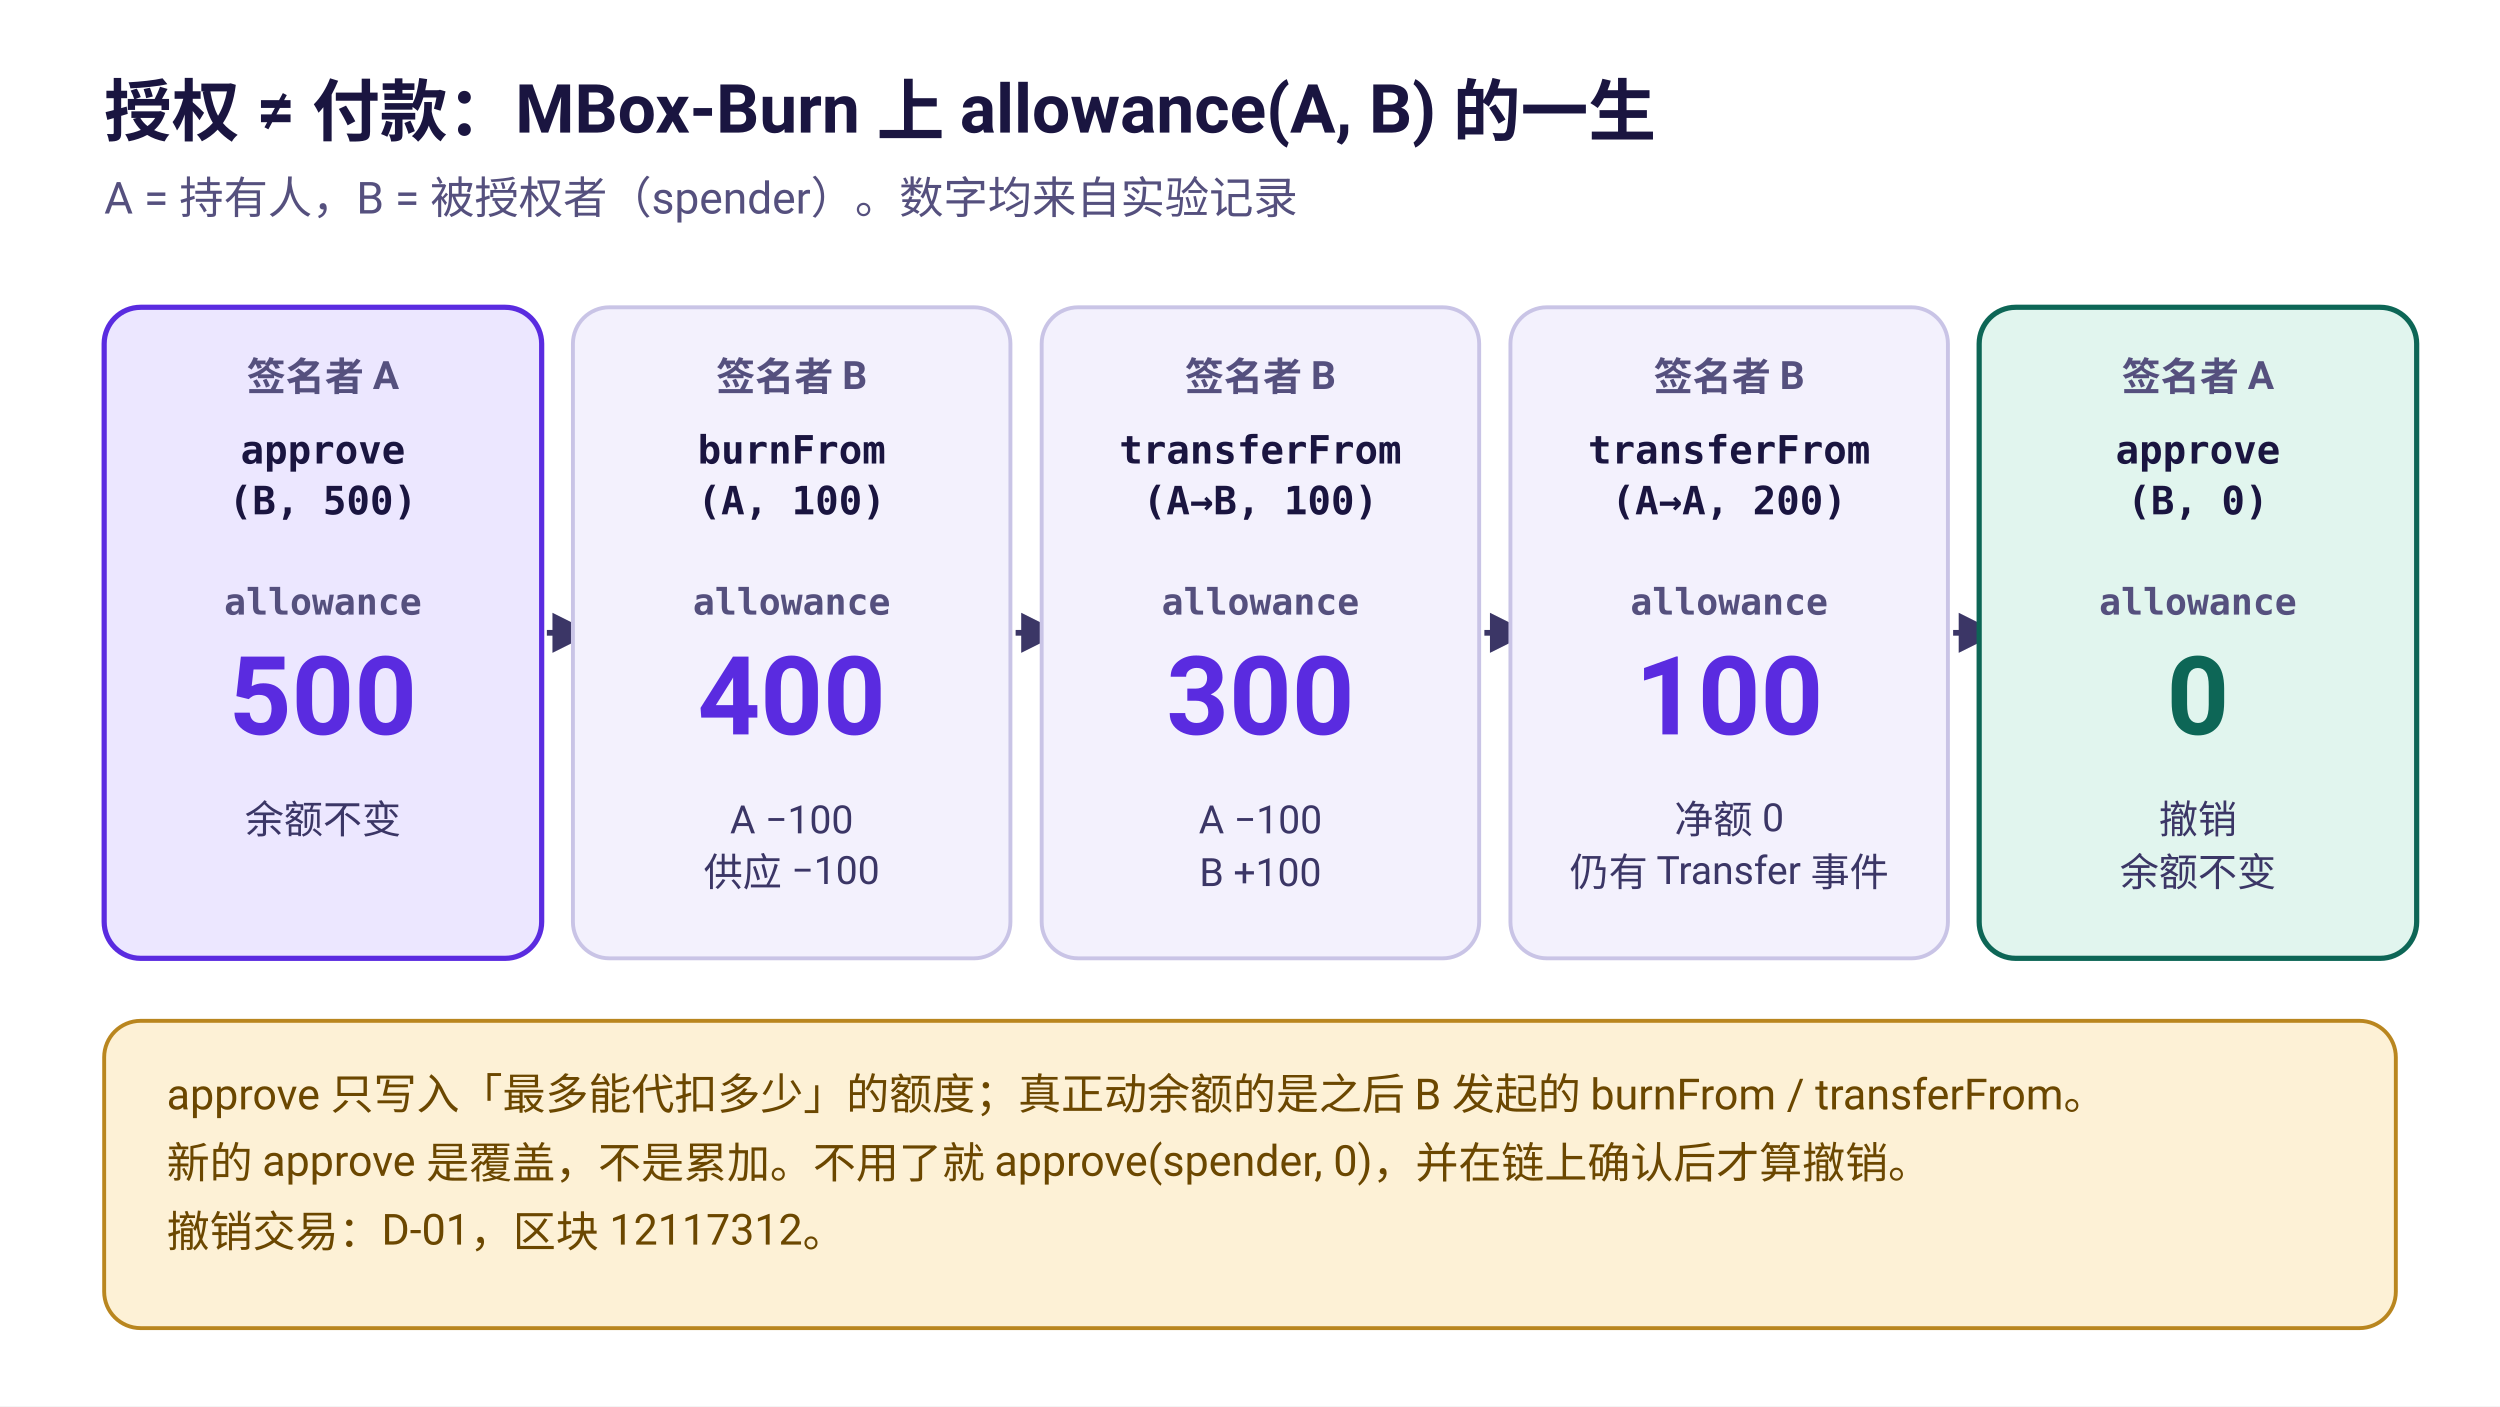
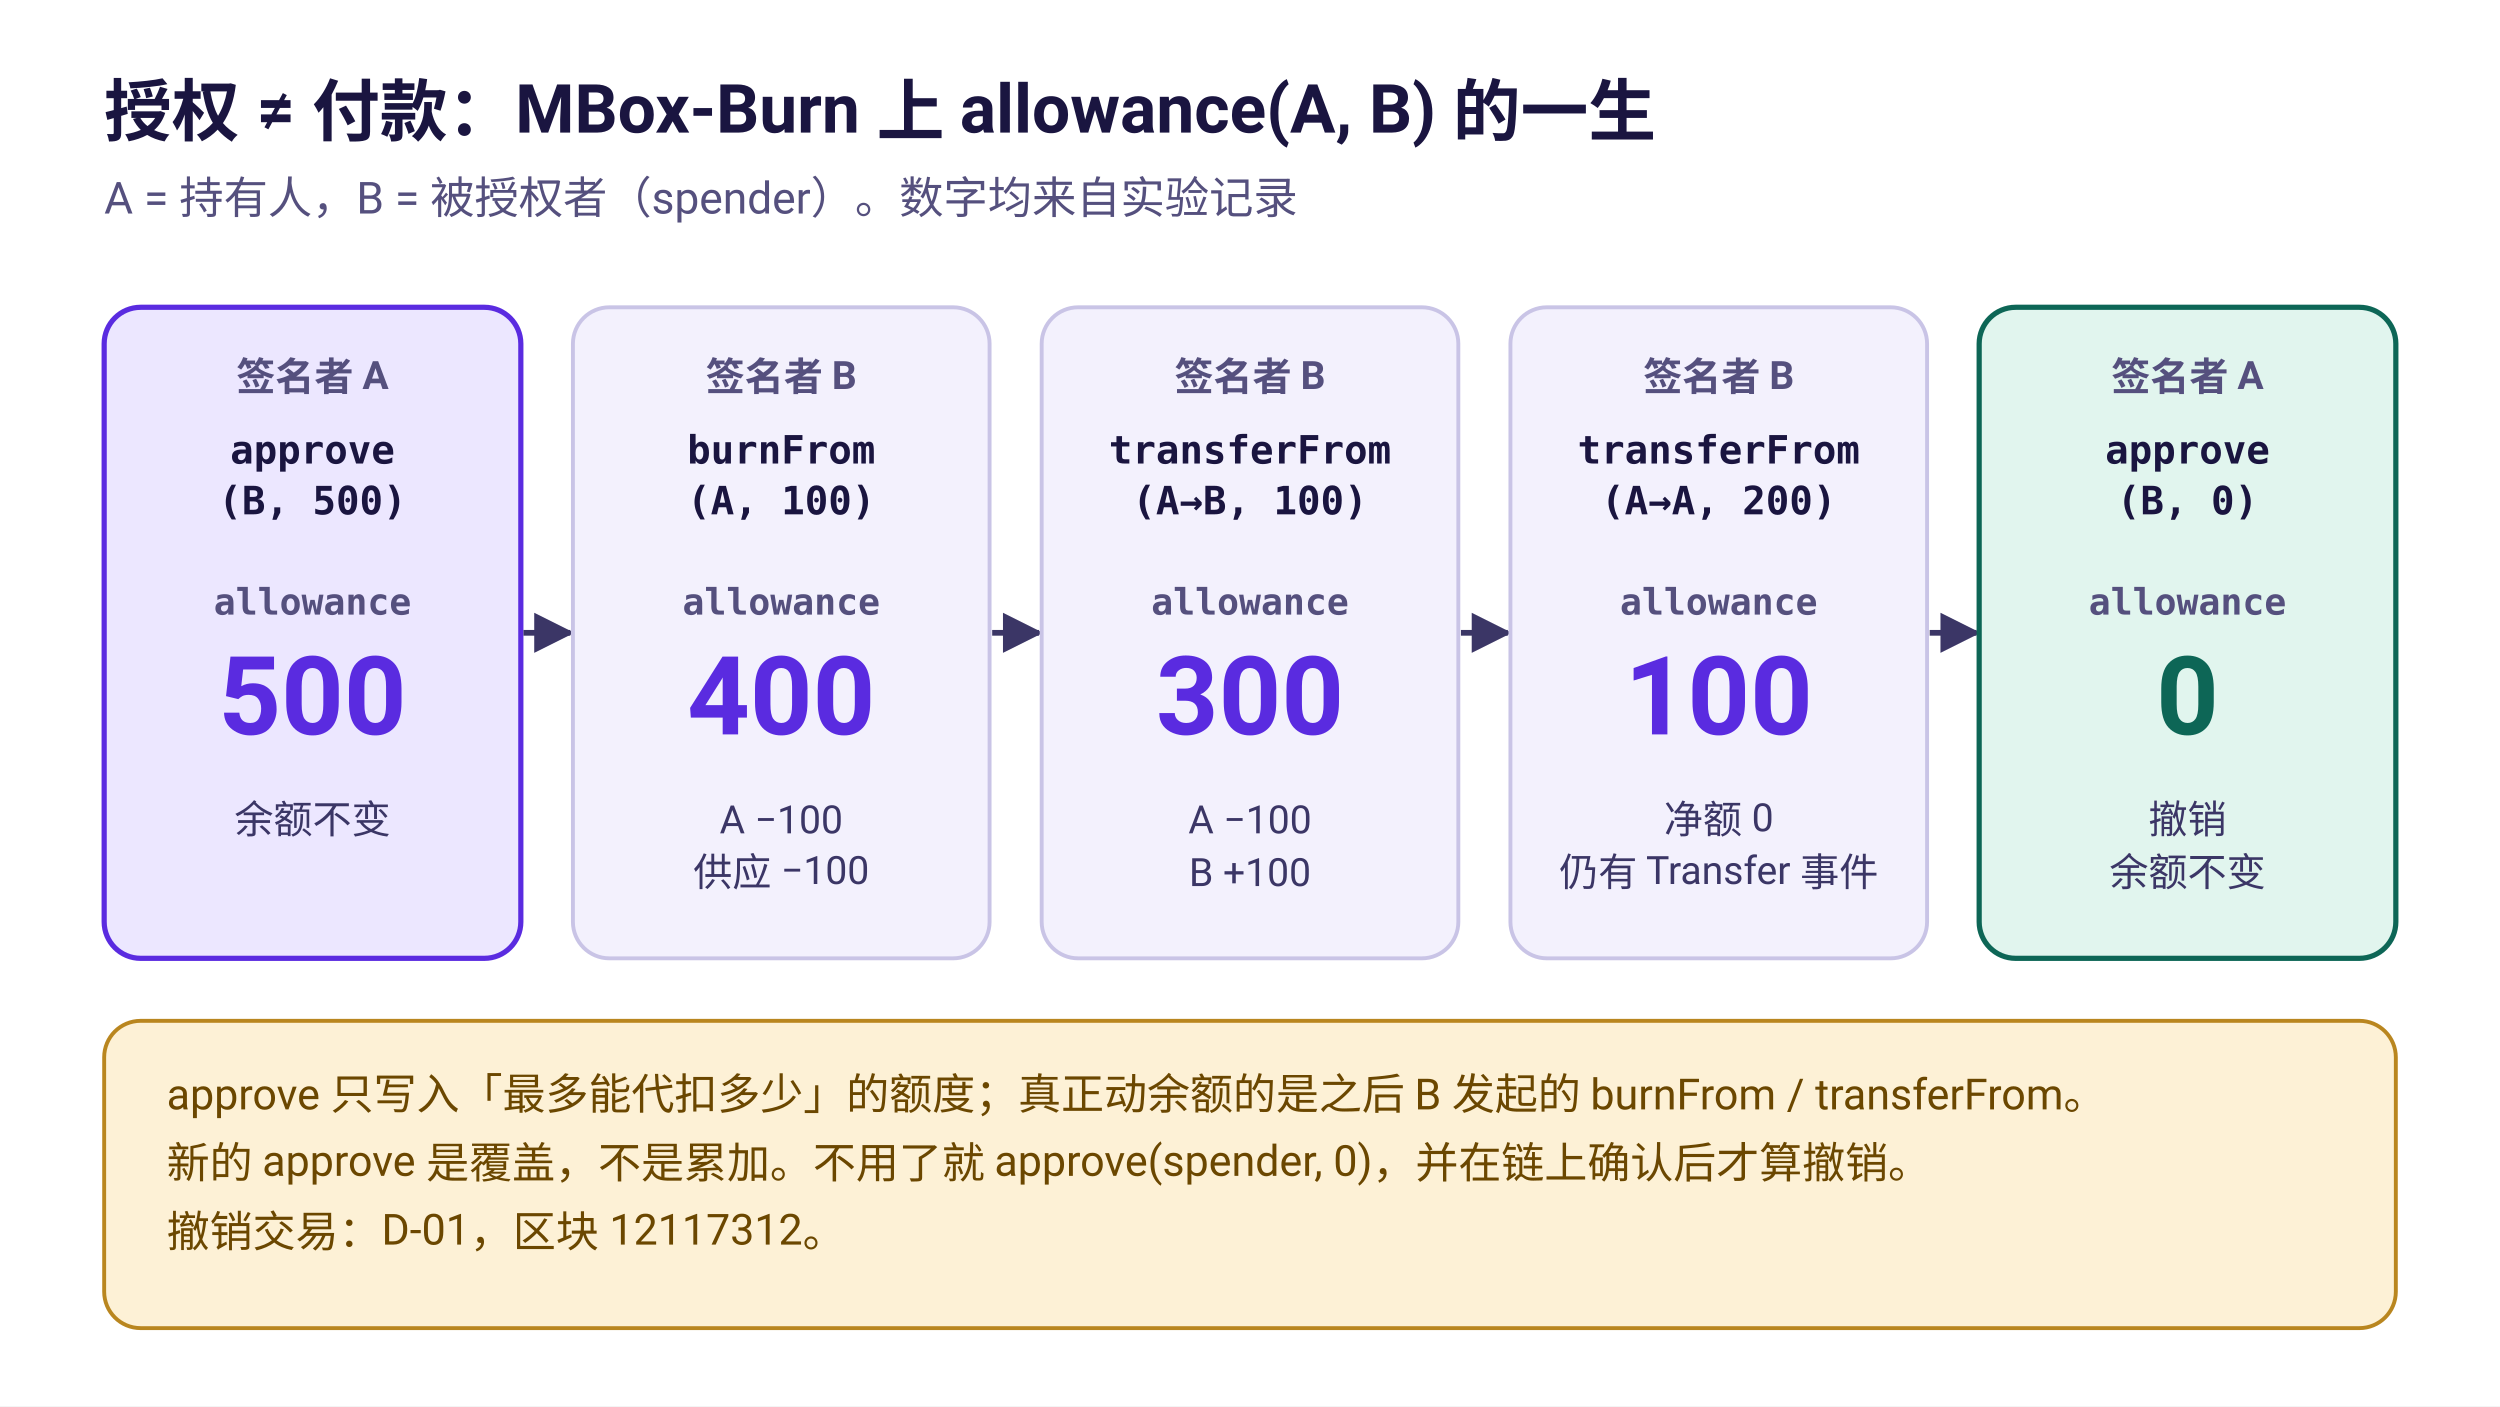
<svg xmlns="http://www.w3.org/2000/svg" viewBox="0 0 960 540" width="960" height="540" role="img" aria-labelledby="t d" lang="zh-CN">
  <defs>
    <marker id="a-ink" viewBox="0 0 10 10" refX="9" refY="5" markerWidth="7" markerHeight="7" orient="auto-start-reverse">
      <path d="M0 0L10 5L0 10z" fill="#3b3666" />
    </marker>
    <marker id="a-brand" viewBox="0 0 10 10" refX="9" refY="5" markerWidth="7" markerHeight="7" orient="auto-start-reverse">
      <path d="M0 0L10 5L0 10z" fill="#5a2be0" />
    </marker>
    <marker id="a-teal" viewBox="0 0 10 10" refX="9" refY="5" markerWidth="7" markerHeight="7" orient="auto-start-reverse">
      <path d="M0 0L10 5L0 10z" fill="#0d6656" />
    </marker>
    <marker id="a-grey" viewBox="0 0 10 10" refX="9" refY="5" markerWidth="7" markerHeight="7" orient="auto-start-reverse">
      <path d="M0 0L10 5L0 10z" fill="#77729f" />
    </marker>
  </defs>
  <rect width="960" height="540" fill="#ffffff" />
  <text x="40" y="52" font-family="system-ui, -apple-system, 'Segoe UI', Roboto, 'PingFang SC', 'Hiragino Sans GB', 'Noto Sans CJK SC', 'Noto Sans SC', 'Microsoft YaHei', Arial, sans-serif" font-size="26" font-weight="700" fill="#1a1540" text-anchor="start">授权 ≠ 付款：MBox-Burn 上 allowance(A, B) 的一生</text>
  <text x="40" y="82" font-family="system-ui, -apple-system, 'Segoe UI', Roboto, 'PingFang SC', 'Hiragino Sans GB', 'Noto Sans CJK SC', 'Noto Sans SC', 'Microsoft YaHei', Arial, sans-serif" font-size="17" font-weight="400" fill="#55507e" text-anchor="start">A = 持有人，B = 被授权者（spender）。数字均来自实验记录</text>
-   <rect x="40" y="118" width="168" height="250" rx="14" fill="#ece7ff" stroke="#5a2be0" stroke-width="2" />
-   <text x="124" y="150" font-family="system-ui, -apple-system, 'Segoe UI', Roboto, 'PingFang SC', 'Hiragino Sans GB', 'Noto Sans CJK SC', 'Noto Sans SC', 'Microsoft YaHei', Arial, sans-serif" font-size="15" font-weight="600" fill="#55507e" text-anchor="middle">签名者 A</text>
-   <text x="124" y="178.0" font-family="ui-monospace, 'SFMono-Regular', Menlo, Consolas, monospace" font-size="15" font-weight="700" fill="#1a1540" text-anchor="middle">approve</text>
-   <text x="124" y="197.5" font-family="ui-monospace, 'SFMono-Regular', Menlo, Consolas, monospace" font-size="15" font-weight="700" fill="#1a1540" text-anchor="middle">(B, 500)</text>
-   <text x="124" y="236" font-family="ui-monospace, 'SFMono-Regular', Menlo, Consolas, monospace" font-size="14" font-weight="600" fill="#55507e" text-anchor="middle">allowance</text>
-   <text x="124" y="282" font-family="system-ui, -apple-system, 'Segoe UI', Roboto, 'PingFang SC', 'Hiragino Sans GB', 'Noto Sans CJK SC', 'Noto Sans SC', 'Microsoft YaHei', Arial, sans-serif" font-size="42" font-weight="700" fill="#5a2be0" text-anchor="middle">500</text>
-   <text x="124" y="320.0" font-family="system-ui, -apple-system, 'Segoe UI', Roboto, 'PingFang SC', 'Hiragino Sans GB', 'Noto Sans CJK SC', 'Noto Sans SC', 'Microsoft YaHei', Arial, sans-serif" font-size="15" font-weight="400" fill="#3b3666" text-anchor="middle">余额不变</text>
-   <line x1="210" y1="243" x2="226" y2="243" stroke="#3b3666" stroke-width="2.2" marker-end="url(#a-ink)" />
-   <rect x="220" y="118" width="168" height="250" rx="14" fill="#f3f1fd" stroke="#c9c4e6" stroke-width="1.5" />
-   <text x="304" y="150" font-family="system-ui, -apple-system, 'Segoe UI', Roboto, 'PingFang SC', 'Hiragino Sans GB', 'Noto Sans CJK SC', 'Noto Sans SC', 'Microsoft YaHei', Arial, sans-serif" font-size="15" font-weight="600" fill="#55507e" text-anchor="middle">签名者 B</text>
-   <text x="304" y="178.0" font-family="ui-monospace, 'SFMono-Regular', Menlo, Consolas, monospace" font-size="15" font-weight="700" fill="#1a1540" text-anchor="middle">burnFrom</text>
-   <text x="304" y="197.5" font-family="ui-monospace, 'SFMono-Regular', Menlo, Consolas, monospace" font-size="15" font-weight="700" fill="#1a1540" text-anchor="middle">(A, 100)</text>
-   <text x="304" y="236" font-family="ui-monospace, 'SFMono-Regular', Menlo, Consolas, monospace" font-size="14" font-weight="600" fill="#55507e" text-anchor="middle">allowance</text>
-   <text x="304" y="282" font-family="system-ui, -apple-system, 'Segoe UI', Roboto, 'PingFang SC', 'Hiragino Sans GB', 'Noto Sans CJK SC', 'Noto Sans SC', 'Microsoft YaHei', Arial, sans-serif" font-size="42" font-weight="700" fill="#5a2be0" text-anchor="middle">400</text>
-   <text x="304" y="320.0" font-family="system-ui, -apple-system, 'Segoe UI', Roboto, 'PingFang SC', 'Hiragino Sans GB', 'Noto Sans CJK SC', 'Noto Sans SC', 'Microsoft YaHei', Arial, sans-serif" font-size="15" font-weight="400" fill="#3b3666" text-anchor="middle">A −100</text>
-   <text x="304" y="340.25" font-family="system-ui, -apple-system, 'Segoe UI', Roboto, 'PingFang SC', 'Hiragino Sans GB', 'Noto Sans CJK SC', 'Noto Sans SC', 'Microsoft YaHei', Arial, sans-serif" font-size="15" font-weight="400" fill="#3b3666" text-anchor="middle">供应 −100</text>
-   <line x1="390" y1="243" x2="406" y2="243" stroke="#3b3666" stroke-width="2.2" marker-end="url(#a-ink)" />
-   <rect x="400" y="118" width="168" height="250" rx="14" fill="#f3f1fd" stroke="#c9c4e6" stroke-width="1.5" />
-   <text x="484" y="150" font-family="system-ui, -apple-system, 'Segoe UI', Roboto, 'PingFang SC', 'Hiragino Sans GB', 'Noto Sans CJK SC', 'Noto Sans SC', 'Microsoft YaHei', Arial, sans-serif" font-size="15" font-weight="600" fill="#55507e" text-anchor="middle">签名者 B</text>
-   <text x="484" y="178.0" font-family="ui-monospace, 'SFMono-Regular', Menlo, Consolas, monospace" font-size="15" font-weight="700" fill="#1a1540" text-anchor="middle">transferFrom</text>
-   <text x="484" y="197.5" font-family="ui-monospace, 'SFMono-Regular', Menlo, Consolas, monospace" font-size="15" font-weight="700" fill="#1a1540" text-anchor="middle">(A→B, 100)</text>
-   <text x="484" y="236" font-family="ui-monospace, 'SFMono-Regular', Menlo, Consolas, monospace" font-size="14" font-weight="600" fill="#55507e" text-anchor="middle">allowance</text>
-   <text x="484" y="282" font-family="system-ui, -apple-system, 'Segoe UI', Roboto, 'PingFang SC', 'Hiragino Sans GB', 'Noto Sans CJK SC', 'Noto Sans SC', 'Microsoft YaHei', Arial, sans-serif" font-size="42" font-weight="700" fill="#5a2be0" text-anchor="middle">300</text>
-   <text x="484" y="320.0" font-family="system-ui, -apple-system, 'Segoe UI', Roboto, 'PingFang SC', 'Hiragino Sans GB', 'Noto Sans CJK SC', 'Noto Sans SC', 'Microsoft YaHei', Arial, sans-serif" font-size="15" font-weight="400" fill="#3b3666" text-anchor="middle">A −100</text>
-   <text x="484" y="340.25" font-family="system-ui, -apple-system, 'Segoe UI', Roboto, 'PingFang SC', 'Hiragino Sans GB', 'Noto Sans CJK SC', 'Noto Sans SC', 'Microsoft YaHei', Arial, sans-serif" font-size="15" font-weight="400" fill="#3b3666" text-anchor="middle">B +100</text>
-   <line x1="570" y1="243" x2="586" y2="243" stroke="#3b3666" stroke-width="2.2" marker-end="url(#a-ink)" />
-   <rect x="580" y="118" width="168" height="250" rx="14" fill="#f3f1fd" stroke="#c9c4e6" stroke-width="1.5" />
-   <text x="664" y="150" font-family="system-ui, -apple-system, 'Segoe UI', Roboto, 'PingFang SC', 'Hiragino Sans GB', 'Noto Sans CJK SC', 'Noto Sans SC', 'Microsoft YaHei', Arial, sans-serif" font-size="15" font-weight="600" fill="#55507e" text-anchor="middle">签名者 B</text>
-   <text x="664" y="178.0" font-family="ui-monospace, 'SFMono-Regular', Menlo, Consolas, monospace" font-size="15" font-weight="700" fill="#1a1540" text-anchor="middle">transferFrom</text>
-   <text x="664" y="197.5" font-family="ui-monospace, 'SFMono-Regular', Menlo, Consolas, monospace" font-size="15" font-weight="700" fill="#1a1540" text-anchor="middle">(A→A, 200)</text>
-   <text x="664" y="236" font-family="ui-monospace, 'SFMono-Regular', Menlo, Consolas, monospace" font-size="14" font-weight="600" fill="#55507e" text-anchor="middle">allowance</text>
-   <text x="664" y="282" font-family="system-ui, -apple-system, 'Segoe UI', Roboto, 'PingFang SC', 'Hiragino Sans GB', 'Noto Sans CJK SC', 'Noto Sans SC', 'Microsoft YaHei', Arial, sans-serif" font-size="42" font-weight="700" fill="#5a2be0" text-anchor="middle">100</text>
-   <text x="664" y="320.0" font-family="system-ui, -apple-system, 'Segoe UI', Roboto, 'PingFang SC', 'Hiragino Sans GB', 'Noto Sans CJK SC', 'Noto Sans SC', 'Microsoft YaHei', Arial, sans-serif" font-size="15" font-weight="400" fill="#3b3666" text-anchor="middle">净额 0</text>
-   <text x="664" y="340.25" font-family="system-ui, -apple-system, 'Segoe UI', Roboto, 'PingFang SC', 'Hiragino Sans GB', 'Noto Sans CJK SC', 'Noto Sans SC', 'Microsoft YaHei', Arial, sans-serif" font-size="15" font-weight="400" fill="#3b3666" text-anchor="middle">仍有 Transfer 事件</text>
-   <line x1="750" y1="243" x2="766" y2="243" stroke="#3b3666" stroke-width="2.2" marker-end="url(#a-ink)" />
-   <rect x="760" y="118" width="168" height="250" rx="14" fill="#e1f5ee" stroke="#0d6656" stroke-width="2" />
-   <text x="844" y="150" font-family="system-ui, -apple-system, 'Segoe UI', Roboto, 'PingFang SC', 'Hiragino Sans GB', 'Noto Sans CJK SC', 'Noto Sans SC', 'Microsoft YaHei', Arial, sans-serif" font-size="15" font-weight="600" fill="#55507e" text-anchor="middle">签名者 A</text>
-   <text x="844" y="178.0" font-family="ui-monospace, 'SFMono-Regular', Menlo, Consolas, monospace" font-size="15" font-weight="700" fill="#1a1540" text-anchor="middle">approve</text>
-   <text x="844" y="197.5" font-family="ui-monospace, 'SFMono-Regular', Menlo, Consolas, monospace" font-size="15" font-weight="700" fill="#1a1540" text-anchor="middle">(B, 0)</text>
-   <text x="844" y="236" font-family="ui-monospace, 'SFMono-Regular', Menlo, Consolas, monospace" font-size="14" font-weight="600" fill="#55507e" text-anchor="middle">allowance</text>
-   <text x="844" y="282" font-family="system-ui, -apple-system, 'Segoe UI', Roboto, 'PingFang SC', 'Hiragino Sans GB', 'Noto Sans CJK SC', 'Noto Sans SC', 'Microsoft YaHei', Arial, sans-serif" font-size="42" font-weight="700" fill="#0d6656" text-anchor="middle">0</text>
-   <text x="844" y="320.0" font-family="system-ui, -apple-system, 'Segoe UI', Roboto, 'PingFang SC', 'Hiragino Sans GB', 'Noto Sans CJK SC', 'Noto Sans SC', 'Microsoft YaHei', Arial, sans-serif" font-size="15" font-weight="400" fill="#3b3666" text-anchor="middle">撤销</text>
-   <text x="844" y="340.25" font-family="system-ui, -apple-system, 'Segoe UI', Roboto, 'PingFang SC', 'Hiragino Sans GB', 'Noto Sans CJK SC', 'Noto Sans SC', 'Microsoft YaHei', Arial, sans-serif" font-size="15" font-weight="400" fill="#3b3666" text-anchor="middle">余额不变</text>
+   <rect x="40" y="118" width="160" height="250" rx="14" fill="#ece7ff" stroke="#5a2be0" stroke-width="2" />
+   <text x="120" y="150" font-family="system-ui, -apple-system, 'Segoe UI', Roboto, 'PingFang SC', 'Hiragino Sans GB', 'Noto Sans CJK SC', 'Noto Sans SC', 'Microsoft YaHei', Arial, sans-serif" font-size="15" font-weight="600" fill="#55507e" text-anchor="middle">签名者 A</text>
+   <text x="120" y="178.0" font-family="ui-monospace, 'SFMono-Regular', Menlo, Consolas, monospace" font-size="15" font-weight="700" fill="#1a1540" text-anchor="middle">approve</text>
+   <text x="120" y="197.5" font-family="ui-monospace, 'SFMono-Regular', Menlo, Consolas, monospace" font-size="15" font-weight="700" fill="#1a1540" text-anchor="middle">(B, 500)</text>
+   <text x="120" y="236" font-family="ui-monospace, 'SFMono-Regular', Menlo, Consolas, monospace" font-size="14" font-weight="600" fill="#55507e" text-anchor="middle">allowance</text>
+   <text x="120" y="282" font-family="system-ui, -apple-system, 'Segoe UI', Roboto, 'PingFang SC', 'Hiragino Sans GB', 'Noto Sans CJK SC', 'Noto Sans SC', 'Microsoft YaHei', Arial, sans-serif" font-size="42" font-weight="700" fill="#5a2be0" text-anchor="middle">500</text>
+   <text x="120" y="320.0" font-family="system-ui, -apple-system, 'Segoe UI', Roboto, 'PingFang SC', 'Hiragino Sans GB', 'Noto Sans CJK SC', 'Noto Sans SC', 'Microsoft YaHei', Arial, sans-serif" font-size="15" font-weight="400" fill="#3b3666" text-anchor="middle">余额不变</text>
+   <line x1="201" y1="243" x2="219" y2="243" stroke="#3b3666" stroke-width="2.2" marker-end="url(#a-ink)" />
+   <rect x="220" y="118" width="160" height="250" rx="14" fill="#f3f1fd" stroke="#c9c4e6" stroke-width="1.5" />
+   <text x="300" y="150" font-family="system-ui, -apple-system, 'Segoe UI', Roboto, 'PingFang SC', 'Hiragino Sans GB', 'Noto Sans CJK SC', 'Noto Sans SC', 'Microsoft YaHei', Arial, sans-serif" font-size="15" font-weight="600" fill="#55507e" text-anchor="middle">签名者 B</text>
+   <text x="300" y="178.0" font-family="ui-monospace, 'SFMono-Regular', Menlo, Consolas, monospace" font-size="15" font-weight="700" fill="#1a1540" text-anchor="middle">burnFrom</text>
+   <text x="300" y="197.5" font-family="ui-monospace, 'SFMono-Regular', Menlo, Consolas, monospace" font-size="15" font-weight="700" fill="#1a1540" text-anchor="middle">(A, 100)</text>
+   <text x="300" y="236" font-family="ui-monospace, 'SFMono-Regular', Menlo, Consolas, monospace" font-size="14" font-weight="600" fill="#55507e" text-anchor="middle">allowance</text>
+   <text x="300" y="282" font-family="system-ui, -apple-system, 'Segoe UI', Roboto, 'PingFang SC', 'Hiragino Sans GB', 'Noto Sans CJK SC', 'Noto Sans SC', 'Microsoft YaHei', Arial, sans-serif" font-size="42" font-weight="700" fill="#5a2be0" text-anchor="middle">400</text>
+   <text x="300" y="320.0" font-family="system-ui, -apple-system, 'Segoe UI', Roboto, 'PingFang SC', 'Hiragino Sans GB', 'Noto Sans CJK SC', 'Noto Sans SC', 'Microsoft YaHei', Arial, sans-serif" font-size="15" font-weight="400" fill="#3b3666" text-anchor="middle">A −100</text>
+   <text x="300" y="340.25" font-family="system-ui, -apple-system, 'Segoe UI', Roboto, 'PingFang SC', 'Hiragino Sans GB', 'Noto Sans CJK SC', 'Noto Sans SC', 'Microsoft YaHei', Arial, sans-serif" font-size="15" font-weight="400" fill="#3b3666" text-anchor="middle">供应 −100</text>
+   <line x1="381" y1="243" x2="399" y2="243" stroke="#3b3666" stroke-width="2.2" marker-end="url(#a-ink)" />
+   <rect x="400" y="118" width="160" height="250" rx="14" fill="#f3f1fd" stroke="#c9c4e6" stroke-width="1.5" />
+   <text x="480" y="150" font-family="system-ui, -apple-system, 'Segoe UI', Roboto, 'PingFang SC', 'Hiragino Sans GB', 'Noto Sans CJK SC', 'Noto Sans SC', 'Microsoft YaHei', Arial, sans-serif" font-size="15" font-weight="600" fill="#55507e" text-anchor="middle">签名者 B</text>
+   <text x="480" y="178.0" font-family="ui-monospace, 'SFMono-Regular', Menlo, Consolas, monospace" font-size="15" font-weight="700" fill="#1a1540" text-anchor="middle">transferFrom</text>
+   <text x="480" y="197.5" font-family="ui-monospace, 'SFMono-Regular', Menlo, Consolas, monospace" font-size="15" font-weight="700" fill="#1a1540" text-anchor="middle">(A→B, 100)</text>
+   <text x="480" y="236" font-family="ui-monospace, 'SFMono-Regular', Menlo, Consolas, monospace" font-size="14" font-weight="600" fill="#55507e" text-anchor="middle">allowance</text>
+   <text x="480" y="282" font-family="system-ui, -apple-system, 'Segoe UI', Roboto, 'PingFang SC', 'Hiragino Sans GB', 'Noto Sans CJK SC', 'Noto Sans SC', 'Microsoft YaHei', Arial, sans-serif" font-size="42" font-weight="700" fill="#5a2be0" text-anchor="middle">300</text>
+   <text x="480" y="320.0" font-family="system-ui, -apple-system, 'Segoe UI', Roboto, 'PingFang SC', 'Hiragino Sans GB', 'Noto Sans CJK SC', 'Noto Sans SC', 'Microsoft YaHei', Arial, sans-serif" font-size="15" font-weight="400" fill="#3b3666" text-anchor="middle">A −100</text>
+   <text x="480" y="340.25" font-family="system-ui, -apple-system, 'Segoe UI', Roboto, 'PingFang SC', 'Hiragino Sans GB', 'Noto Sans CJK SC', 'Noto Sans SC', 'Microsoft YaHei', Arial, sans-serif" font-size="15" font-weight="400" fill="#3b3666" text-anchor="middle">B +100</text>
+   <line x1="561" y1="243" x2="579" y2="243" stroke="#3b3666" stroke-width="2.2" marker-end="url(#a-ink)" />
+   <rect x="580" y="118" width="160" height="250" rx="14" fill="#f3f1fd" stroke="#c9c4e6" stroke-width="1.5" />
+   <text x="660" y="150" font-family="system-ui, -apple-system, 'Segoe UI', Roboto, 'PingFang SC', 'Hiragino Sans GB', 'Noto Sans CJK SC', 'Noto Sans SC', 'Microsoft YaHei', Arial, sans-serif" font-size="15" font-weight="600" fill="#55507e" text-anchor="middle">签名者 B</text>
+   <text x="660" y="178.0" font-family="ui-monospace, 'SFMono-Regular', Menlo, Consolas, monospace" font-size="15" font-weight="700" fill="#1a1540" text-anchor="middle">transferFrom</text>
+   <text x="660" y="197.5" font-family="ui-monospace, 'SFMono-Regular', Menlo, Consolas, monospace" font-size="15" font-weight="700" fill="#1a1540" text-anchor="middle">(A→A, 200)</text>
+   <text x="660" y="236" font-family="ui-monospace, 'SFMono-Regular', Menlo, Consolas, monospace" font-size="14" font-weight="600" fill="#55507e" text-anchor="middle">allowance</text>
+   <text x="660" y="282" font-family="system-ui, -apple-system, 'Segoe UI', Roboto, 'PingFang SC', 'Hiragino Sans GB', 'Noto Sans CJK SC', 'Noto Sans SC', 'Microsoft YaHei', Arial, sans-serif" font-size="42" font-weight="700" fill="#5a2be0" text-anchor="middle">100</text>
+   <text x="660" y="320.0" font-family="system-ui, -apple-system, 'Segoe UI', Roboto, 'PingFang SC', 'Hiragino Sans GB', 'Noto Sans CJK SC', 'Noto Sans SC', 'Microsoft YaHei', Arial, sans-serif" font-size="15" font-weight="400" fill="#3b3666" text-anchor="middle">净额 0</text>
+   <text x="660" y="340.25" font-family="system-ui, -apple-system, 'Segoe UI', Roboto, 'PingFang SC', 'Hiragino Sans GB', 'Noto Sans CJK SC', 'Noto Sans SC', 'Microsoft YaHei', Arial, sans-serif" font-size="15" font-weight="400" fill="#3b3666" text-anchor="middle">仍有 Transfer 事件</text>
+   <line x1="741" y1="243" x2="759" y2="243" stroke="#3b3666" stroke-width="2.2" marker-end="url(#a-ink)" />
+   <rect x="760" y="118" width="160" height="250" rx="14" fill="#e1f5ee" stroke="#0d6656" stroke-width="2" />
+   <text x="840" y="150" font-family="system-ui, -apple-system, 'Segoe UI', Roboto, 'PingFang SC', 'Hiragino Sans GB', 'Noto Sans CJK SC', 'Noto Sans SC', 'Microsoft YaHei', Arial, sans-serif" font-size="15" font-weight="600" fill="#55507e" text-anchor="middle">签名者 A</text>
+   <text x="840" y="178.0" font-family="ui-monospace, 'SFMono-Regular', Menlo, Consolas, monospace" font-size="15" font-weight="700" fill="#1a1540" text-anchor="middle">approve</text>
+   <text x="840" y="197.5" font-family="ui-monospace, 'SFMono-Regular', Menlo, Consolas, monospace" font-size="15" font-weight="700" fill="#1a1540" text-anchor="middle">(B, 0)</text>
+   <text x="840" y="236" font-family="ui-monospace, 'SFMono-Regular', Menlo, Consolas, monospace" font-size="14" font-weight="600" fill="#55507e" text-anchor="middle">allowance</text>
+   <text x="840" y="282" font-family="system-ui, -apple-system, 'Segoe UI', Roboto, 'PingFang SC', 'Hiragino Sans GB', 'Noto Sans CJK SC', 'Noto Sans SC', 'Microsoft YaHei', Arial, sans-serif" font-size="42" font-weight="700" fill="#0d6656" text-anchor="middle">0</text>
+   <text x="840" y="320.0" font-family="system-ui, -apple-system, 'Segoe UI', Roboto, 'PingFang SC', 'Hiragino Sans GB', 'Noto Sans CJK SC', 'Noto Sans SC', 'Microsoft YaHei', Arial, sans-serif" font-size="15" font-weight="400" fill="#3b3666" text-anchor="middle">撤销</text>
+   <text x="840" y="340.25" font-family="system-ui, -apple-system, 'Segoe UI', Roboto, 'PingFang SC', 'Hiragino Sans GB', 'Noto Sans CJK SC', 'Noto Sans SC', 'Microsoft YaHei', Arial, sans-serif" font-size="15" font-weight="400" fill="#3b3666" text-anchor="middle">余额不变</text>
  <rect x="40" y="392" width="880" height="118" rx="14" fill="#fdf1d6" stroke="#b9861f" stroke-width="1.5" />
  <text x="64" y="426.0" font-family="system-ui, -apple-system, 'Segoe UI', Roboto, 'PingFang SC', 'Hiragino Sans GB', 'Noto Sans CJK SC', 'Noto Sans SC', 'Microsoft YaHei', Arial, sans-serif" font-size="16.5" font-weight="400" fill="#6b4700" text-anchor="start">approve 只写入「最多能代扣多少」的额度；真正动余额的是之后 B 发起的 burnFrom / transferFrom。</text>
  <text x="64" y="452.4" font-family="system-ui, -apple-system, 'Segoe UI', Roboto, 'PingFang SC', 'Hiragino Sans GB', 'Noto Sans CJK SC', 'Noto Sans SC', 'Microsoft YaHei', Arial, sans-serif" font-size="16.5" font-weight="400" fill="#6b4700" text-anchor="start">新的 approve 是覆盖，不是累加。不用了就 approve(spender, 0)，并在链上确认后才算撤销。</text>
  <text x="64" y="478.8" font-family="system-ui, -apple-system, 'Segoe UI', Roboto, 'PingFang SC', 'Hiragino Sans GB', 'Noto Sans CJK SC', 'Noto Sans SC', 'Microsoft YaHei', Arial, sans-serif" font-size="16.5" font-weight="400" fill="#6b4700" text-anchor="start">撤销交易：D-01，区块 12117312。</text>
</svg>
